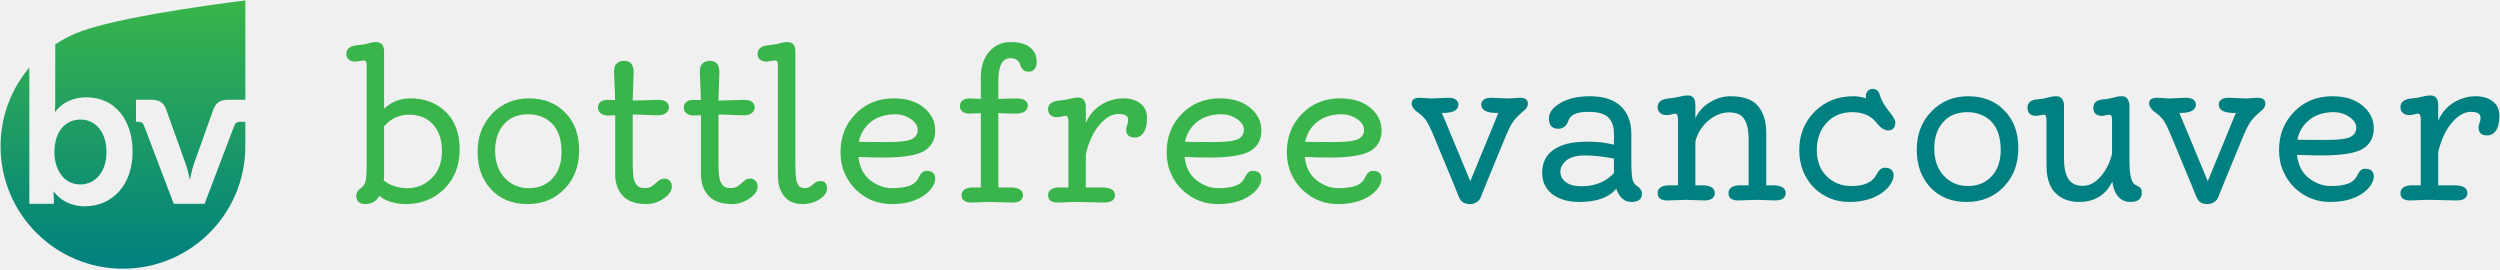
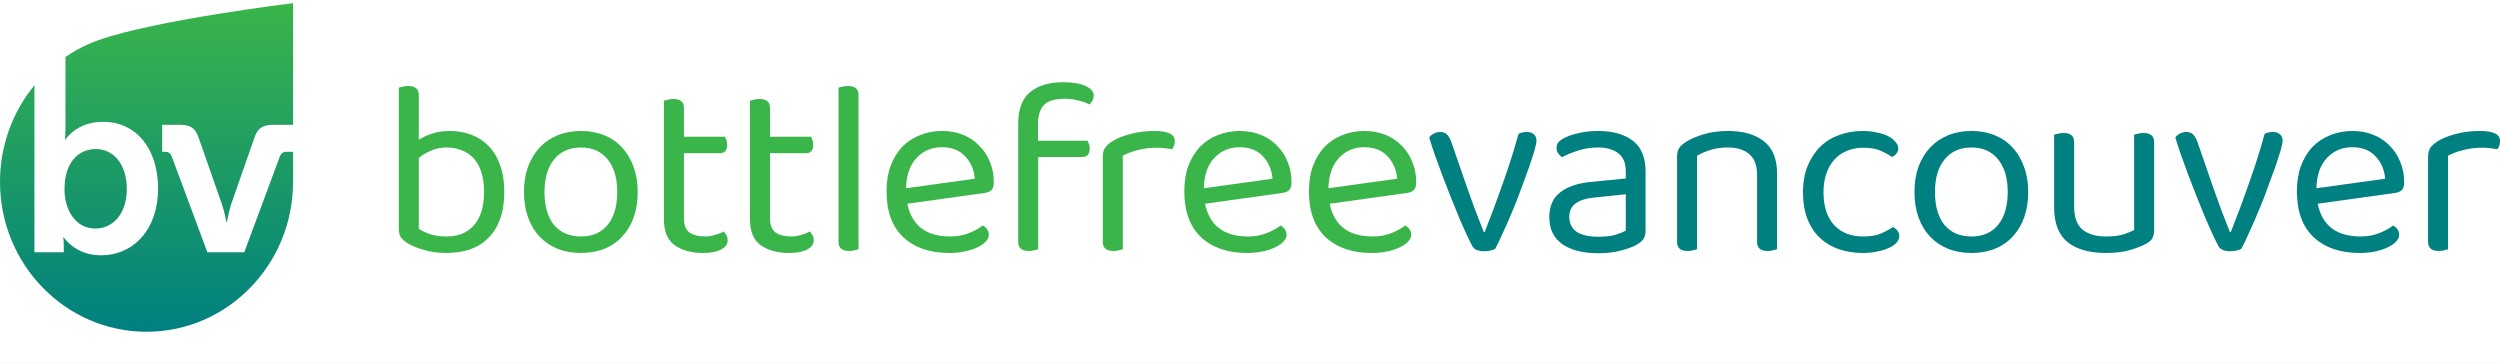
- <svg xmlns="http://www.w3.org/2000/svg" xmlns:xlink="http://www.w3.org/1999/xlink" fill="none" height="211" viewBox="0 0 1960 211" width="1960">
-   <linearGradient id="a">
-     <stop offset="0" stop-color="#008080" />
-     <stop offset="1" stop-color="#39b54a" />
-   </linearGradient>
-   <linearGradient id="b" gradientUnits="userSpaceOnUse" x1="63.075" x2="63.075" xlink:href="#a" y1="210.655" y2=".358" />
-   <linearGradient id="c" gradientUnits="userSpaceOnUse" x1="96.392" x2="96.392" xlink:href="#a" y1="210.655" y2=".358" />
-   <g fill="#39b54b">
-     <path d="m300.875 141.518c5.103 3.999 11.312 5.999 18.626 5.999 7.313 0 13.627-2.605 18.941-7.814 5.367-5.261 8.05-12.312 8.05-21.151 0-8.892-2.341-15.89-7.024-20.993-4.63-5.104-10.865-7.655-18.705-7.655-7.839 0-14.39 3.052-19.651 9.155v37.567c0 1.789-.079 3.42-.237 4.893zm-3.394 11.997c-2.473 4.314-6.13 6.471-10.97 6.471-4.788 0-7.182-2.236-7.182-6.708 0-2.21 1.052-4.025 3.157-5.446 2.157-1.42 3.525-3.341 4.104-5.761.579-2.473.868-7.287.868-14.443v-75.608c0-2.052-.184-3.341-.552-3.867-.369-.526-.895-.789-1.579-.789l-6.708.947c-2.105 0-3.815-.526-5.13-1.579-1.316-1.052-1.973-2.526-1.973-4.42 0-3.999 2.841-6.287 8.523-6.866 3.789-.316 6.682-.789 8.682-1.421 2.052-.684 4.156-1.026 6.314-1.026 4.051 0 6.077 2.526 6.077 7.577v44.591c5.682-5.367 12.653-8.05 20.914-8.05 10.944 0 20.073 3.525 27.386 10.576 7.314 7.05 10.97 16.863 10.97 29.438s-3.998 22.862-11.996 30.859c-7.997 7.998-18.178 11.996-30.543 11.996-5.84 0-11.233-1.21-16.179-3.63-1.578-.789-2.973-1.736-4.183-2.841z" />
-     <path d="m388.163 118.236c0 8.682 2.473 15.732 7.419 21.152 4.998 5.419 11.338 8.129 19.02 8.129s13.864-2.552 18.547-7.656c4.735-5.104 7.103-11.917 7.103-20.441 0-14.153-5.025-23.387-15.074-27.702-3.315-1.421-7.051-2.131-11.207-2.131-7.945 0-14.233 2.604-18.863 7.813-4.63 5.156-6.945 12.101-6.945 20.835zm-13.732.868c0-12.048 3.814-22.045 11.443-29.99 7.682-7.997 17.311-11.996 28.886-11.996 11.628 0 21.072 3.709 28.333 11.128 7.314 7.366 10.97 17.231 10.97 29.596 0 12.312-3.814 22.414-11.443 30.306-7.577 7.892-17.284 11.838-29.123 11.838-11.786 0-21.256-3.814-28.412-11.443-7.103-7.63-10.654-17.442-10.654-29.439z" />
-     <path d="m496.05 78.854 19.968-.552c3.104 0 5.287.579 6.55 1.736 1.263 1.105 1.894 2.473 1.894 4.104s-.71 3.078-2.131 4.341c-1.42 1.263-3.577 1.894-6.471 1.894-2.841 0-6.814-.132-11.918-.395l-7.892-.237v37.883c0 7.84.553 12.838 1.658 14.995 1.157 2.158 2.288 3.499 3.393 4.025 1.158.527 2.894.79 5.209.79s4.499-.921 6.551-2.763c2.052-1.894 3.551-3.13 4.498-3.709 1-.631 2.263-.947 3.789-.947 1.578 0 2.893.605 3.946 1.815 1.105 1.21 1.657 2.631 1.657 4.262 0 3.42-2.157 6.603-6.472 9.55-4.261 2.893-8.76 4.34-13.495 4.34-8.261 0-14.417-2.131-18.468-6.392-3.999-4.315-5.998-9.971-5.998-16.969v-46.327c-1.842.158-3.868.237-6.077.237-2.158 0-3.946-.579-5.367-1.736-1.368-1.157-2.052-2.657-2.052-4.499 0-1.894.684-3.367 2.052-4.42 1.421-1.052 3.13-1.579 5.13-1.579 2.052 0 4.13.053 6.235.158-.053-1.736-.105-3.788-.158-6.156l-.316-6.945c-.052-2.315-.131-4.367-.237-6.156-.052-1.789-.078-2.973-.078-3.551 0-2.683.736-4.683 2.209-5.998 1.474-1.315 3.315-1.973 5.525-1.973 5.051 0 7.576 2.92 7.576 8.76z" />
-     <path d="m563.292 78.854 19.968-.552c3.104 0 5.287.579 6.55 1.736 1.263 1.105 1.894 2.473 1.894 4.104s-.71 3.078-2.131 4.341c-1.42 1.263-3.577 1.894-6.471 1.894-2.841 0-6.814-.132-11.918-.395l-7.892-.237v37.883c0 7.84.553 12.838 1.658 14.995 1.157 2.158 2.288 3.499 3.393 4.025 1.158.527 2.894.79 5.209.79s4.499-.921 6.551-2.763c2.052-1.894 3.551-3.13 4.498-3.709 1-.631 2.263-.947 3.789-.947 1.578 0 2.893.605 3.946 1.815 1.105 1.21 1.657 2.631 1.657 4.262 0 3.42-2.157 6.603-6.472 9.55-4.261 2.893-8.76 4.34-13.495 4.34-8.261 0-14.417-2.131-18.468-6.392-3.999-4.315-5.998-9.971-5.998-16.969v-46.327c-1.842.158-3.868.237-6.077.237-2.158 0-3.947-.579-5.367-1.736-1.368-1.157-2.052-2.657-2.052-4.499 0-1.894.684-3.367 2.052-4.42 1.42-1.052 3.13-1.579 5.13-1.579 2.052 0 4.13.053 6.235.158-.053-1.736-.106-3.788-.158-6.156l-.316-6.945c-.052-2.315-.131-4.367-.237-6.156-.052-1.789-.078-2.973-.078-3.551 0-2.683.736-4.683 2.209-5.998 1.474-1.315 3.315-1.973 5.525-1.973 5.051 0 7.576 2.92 7.576 8.76z" />
-     <path d="m643.241 141.913c3.42 0 5.13 1.999 5.13 5.998 0 2.999-1.947 5.762-5.841 8.287-3.841 2.526-8.365 3.788-13.574 3.788-8.787 0-14.654-4.156-17.6-12.469-1-2.842-1.5-6.209-1.5-10.103v-85.394c0-2.052-.184-3.341-.552-3.867-.316-.526-.789-.789-1.421-.789l-6.866.947c-2.052 0-3.762-.526-5.13-1.579-1.315-1.052-1.973-2.526-1.973-4.42 0-3.999 2.841-6.287 8.524-6.866 3.683-.316 6.55-.789 8.602-1.421 2.105-.684 4.236-1.026 6.393-1.026 4.104 0 6.156 2.526 6.156 7.577v87.84c0 7.366.368 12.075 1.105 14.127.736 2 1.552 3.315 2.446 3.947.895.631 2.263.947 4.104.947 1.895 0 3.578-.658 5.051-1.973 1.526-1.316 2.71-2.237 3.552-2.763s1.973-.789 3.394-.789z" />
-     <path d="m673.31 111.133 5.446.158c1.789.053 7.524.079 17.205.079s16.021-.789 19.02-2.368c2.999-1.578 4.499-3.972 4.499-7.182 0-3.209-1.815-6.05-5.446-8.523-3.63-2.473-7.655-3.709-12.075-3.709-7.734 0-14.101 1.973-19.099 5.919-4.999 3.946-8.182 9.155-9.55 15.626zm52.957 22.809c4.63 0 6.945 2.078 6.945 6.235 0 1.894-.736 4.025-2.209 6.393-1.421 2.315-3.526 4.472-6.314 6.471-6.525 4.63-15.074 6.945-25.65 6.945-10.523 0-19.652-3.551-27.386-10.654-3.841-3.525-6.919-7.866-9.234-13.022-2.315-5.157-3.473-10.813-3.473-16.969 0-11.996 3.946-22.019 11.839-30.069 7.892-8.103 17.836-12.154 29.832-12.154 9.997 0 17.916 2.447 23.756 7.34 5.893 4.841 8.839 10.812 8.839 17.916 0 7.103-2.867 12.417-8.602 15.942-5.735 3.473-16.627 5.209-32.674 5.209-4.262 0-10.576-.158-18.942-.473.948 8.155 4.104 14.285 9.471 18.389 5.367 4.051 10.97 6.077 16.811 6.077 5.84 0 10.444-.632 13.811-1.895 3.42-1.315 5.867-3.577 7.34-6.787 1.526-3.262 3.472-4.893 5.84-4.893z" />
-     <path d="m793.588 158.802-17.126-.473c-1.894 0-3.394.026-4.499.079l-3.472.158c-2.684.158-5.104.236-7.261.236s-3.946-.499-5.367-1.499c-1.368-1-2.052-2.447-2.052-4.341s.816-3.367 2.447-4.419c1.631-1.053 3.788-1.579 6.471-1.579h6.235v-58.245c-.315.053-.605.079-.868.079h-.868c-2.683.158-5.104.237-7.261.237s-3.946-.5-5.367-1.5c-1.368-1.052-2.052-2.499-2.052-4.341 0-1.894.684-3.367 2.052-4.42 1.421-1.052 3.21-1.579 5.367-1.579s4.578.079 7.261.237l1.736.158v-16.732c0-8.524 2.184-15.285 6.551-20.283 4.367-5.051 9.918-7.577 16.652-7.577 6.788 0 11.918 1.394 15.39 4.183 3.473 2.736 5.209 6.577 5.209 11.523 0 2.315-.579 4.157-1.736 5.525-1.158 1.315-2.657 1.973-4.499 1.973-3.42 0-5.629-1.763-6.629-5.288-.947-3.525-3.578-5.288-7.892-5.288-6.209 0-9.313 6.024-9.313 18.073v13.969l3.236-.237c3.84-.158 7.471-.237 10.891-.237 3.472 0 5.84.579 7.103 1.736 1.263 1.105 1.894 2.21 1.894 3.315 0 4.525-3.131 6.787-9.392 6.787s-10.838-.132-13.732-.395v58.324h9.47c6.577 0 9.866 2.078 9.866 6.235 0 1.473-.658 2.789-1.973 3.946-1.263 1.105-3.42 1.657-6.472 1.657z" />
-     <path d="m865.408 158.802-20.441-.473c-2.368 0-4.104.026-5.209.079l-3.473.158c-2.631.158-4.946.236-6.945.236-5.104 0-7.656-1.946-7.656-5.84 0-1.894.79-3.367 2.368-4.419 1.631-1.053 3.788-1.579 6.472-1.579h7.103v-51.457c0-3.157-.684-4.735-2.052-4.735-.632 0-1.631.184-2.999.552-1.316.368-2.815.552-4.499.552-1.631 0-3.104-.552-4.419-1.657-1.316-1.105-1.974-2.604-1.974-4.499 0-3.999 2.842-6.287 8.524-6.866 3.525-.316 6.393-.789 8.603-1.421 2.262-.631 4.446-.947 6.55-.947 3.946 0 5.919 2.526 5.919 7.577v12.154c4.104-9.05 10.839-14.969 20.205-17.758 2.999-.894 5.998-1.342 8.997-1.342 5.63 0 10.154 1.342 13.574 4.025 3.473 2.631 5.209 6.419 5.209 11.365s-.868 8.734-2.604 11.364c-1.736 2.631-4.051 3.947-6.945 3.947-4.525 0-6.788-2.052-6.788-6.156 0-.842.079-1.526.237-2.052l.632-1.736c.473-1.315.71-2.657.71-4.025 0-2.999-2.552-4.499-7.656-4.499-5.103 0-10.102 2.894-14.995 8.681-4.841 5.788-8.366 13.417-10.576 22.888v26.044h12.786c6.735 0 10.102 2.078 10.102 6.235 0 1.473-.658 2.789-1.973 3.946-1.263 1.105-3.525 1.657-6.787 1.657z" />
-     <path d="m929.019 111.133 5.446.158c1.789.053 7.524.079 17.205.079s16.021-.789 19.02-2.368c2.999-1.578 4.499-3.972 4.499-7.182 0-3.209-1.815-6.05-5.446-8.523-3.63-2.473-7.655-3.709-12.075-3.709-7.734 0-14.101 1.973-19.099 5.919-4.999 3.946-8.182 9.155-9.55 15.626zm52.957 22.809c4.63 0 6.945 2.078 6.945 6.235 0 1.894-.736 4.025-2.21 6.393-1.42 2.315-3.525 4.472-6.313 6.471-6.525 4.63-15.075 6.945-25.65 6.945-10.523 0-19.652-3.551-27.386-10.654-3.841-3.525-6.919-7.866-9.234-13.022-2.315-5.157-3.473-10.813-3.473-16.969 0-11.996 3.946-22.019 11.839-30.069 7.892-8.103 17.836-12.154 29.832-12.154 9.997 0 17.916 2.447 23.756 7.34 5.893 4.841 8.839 10.812 8.839 17.916 0 7.103-2.867 12.417-8.602 15.942-5.735 3.473-16.627 5.209-32.674 5.209-4.262 0-10.576-.158-18.942-.473.947 8.155 4.104 14.285 9.471 18.389 5.367 4.051 10.97 6.077 16.811 6.077 5.84 0 10.444-.632 13.811-1.895 3.42-1.315 5.867-3.577 7.34-6.787 1.526-3.262 3.472-4.893 5.84-4.893z" />
-     <path d="m1023.25 111.133 5.45.158c1.79.053 7.52.079 17.2.079s16.02-.789 19.02-2.368c3-1.578 4.5-3.972 4.5-7.182 0-3.209-1.81-6.05-5.44-8.523s-7.66-3.709-12.08-3.709c-7.73 0-14.1 1.973-19.1 5.919-5 3.946-8.18 9.155-9.55 15.626zm52.96 22.809c4.63 0 6.94 2.078 6.94 6.235 0 1.894-.73 4.025-2.21 6.393-1.42 2.315-3.52 4.472-6.31 6.471-6.52 4.63-15.07 6.945-25.65 6.945-10.52 0-19.65-3.551-27.38-10.654-3.85-3.525-6.92-7.866-9.24-13.022-2.31-5.157-3.47-10.813-3.47-16.969 0-11.996 3.94-22.019 11.84-30.069 7.89-8.103 17.83-12.154 29.83-12.154 10 0 17.92 2.447 23.76 7.34 5.89 4.841 8.83 10.812 8.83 17.916 0 7.103-2.86 12.417-8.6 15.942-5.73 3.473-16.62 5.209-32.67 5.209-4.26 0-10.58-.158-18.94-.473.94 8.155 4.1 14.285 9.47 18.389 5.36 4.051 10.97 6.077 16.81 6.077s10.44-.632 13.81-1.895c3.42-1.315 5.87-3.577 7.34-6.787 1.53-3.262 3.47-4.893 5.84-4.893z" />
+ <svg xmlns="http://www.w3.org/2000/svg" width="1600" height="232" viewBox="0 0 1600 232" fill="none">
+   <g clip-path="url(#clip0)">
+     <rect width="1600" height="232" fill="white" />
+     <path d="M287.864 83.826C292.77 83.826 297.357 84.626 301.624 86.226C305.89 87.826 309.57 90.226 312.664 93.426C315.864 96.626 318.317 100.679 320.024 105.586C321.837 110.493 322.744 116.253 322.744 122.866C322.744 129.586 321.837 135.399 320.024 140.306C318.21 145.213 315.65 149.266 312.344 152.466C309.144 155.666 305.25 158.066 300.664 159.666C296.077 161.159 291.064 161.906 285.624 161.906C280.397 161.906 275.65 161.266 271.384 159.986C267.224 158.813 263.81 157.426 261.144 155.826C258.904 154.439 257.357 153.106 256.504 151.826C255.65 150.439 255.224 148.626 255.224 146.386V56.146C255.757 55.933 256.557 55.719 257.624 55.506C258.797 55.186 260.024 55.026 261.304 55.026C265.784 55.026 268.024 56.946 268.024 60.786V89.426C270.37 87.933 273.144 86.653 276.344 85.586C279.65 84.413 283.49 83.826 287.864 83.826ZM285.944 94.386C282.21 94.386 278.797 95.079 275.704 96.466C272.717 97.746 270.157 99.293 268.024 101.106V146.386C269.624 147.559 271.917 148.679 274.904 149.746C277.997 150.813 281.57 151.346 285.624 151.346C289.25 151.346 292.504 150.813 295.384 149.746C298.37 148.573 300.93 146.813 303.064 144.466C305.197 142.119 306.85 139.186 308.024 135.666C309.197 132.039 309.784 127.773 309.784 122.866C309.784 117.959 309.197 113.693 308.024 110.066C306.85 106.439 305.197 103.506 303.064 101.266C300.93 98.919 298.37 97.213 295.384 96.146C292.504 94.973 289.357 94.386 285.944 94.386Z" fill="#39B54A" />
+     <path d="M408.156 122.866C408.156 128.839 407.303 134.226 405.596 139.026C403.889 143.826 401.436 147.933 398.236 151.346C395.143 154.759 391.356 157.373 386.876 159.186C382.396 160.999 377.383 161.906 371.836 161.906C366.289 161.906 361.276 160.999 356.796 159.186C352.316 157.373 348.476 154.759 345.276 151.346C342.076 147.933 339.623 143.826 337.916 139.026C336.209 134.226 335.356 128.839 335.356 122.866C335.356 116.893 336.209 111.506 337.916 106.706C339.729 101.906 342.236 97.799 345.436 94.386C348.636 90.973 352.476 88.359 356.956 86.546C361.436 84.733 366.396 83.826 371.836 83.826C377.276 83.826 382.236 84.733 386.716 86.546C391.196 88.359 394.983 90.973 398.076 94.386C401.276 97.799 403.729 101.906 405.436 106.706C407.249 111.506 408.156 116.893 408.156 122.866ZM371.836 94.386C364.583 94.386 358.876 96.893 354.716 101.906C350.556 106.919 348.476 113.906 348.476 122.866C348.476 131.933 350.503 138.973 354.556 143.986C358.716 148.893 364.476 151.346 371.836 151.346C379.196 151.346 384.903 148.839 388.956 143.826C393.009 138.813 395.036 131.826 395.036 122.866C395.036 113.906 392.956 106.919 388.796 101.906C384.743 96.893 379.089 94.386 371.836 94.386Z" fill="#39B54A" />
+     <path d="M450.034 161.906C442.567 161.906 436.487 160.253 431.794 156.946C427.207 153.639 424.914 148.146 424.914 140.466V64.466C425.447 64.253 426.247 64.039 427.314 63.826C428.487 63.506 429.714 63.346 430.994 63.346C435.474 63.346 437.714 65.266 437.714 69.106V87.506H463.954C464.274 88.039 464.594 88.786 464.914 89.746C465.234 90.599 465.394 91.559 465.394 92.626C465.394 96.253 463.794 98.066 460.594 98.066H437.714V139.666C437.714 143.933 438.887 146.973 441.234 148.786C443.687 150.493 447.1 151.346 451.474 151.346C453.287 151.346 455.314 151.026 457.554 150.386C459.794 149.746 461.66 148.999 463.154 148.146C463.794 148.786 464.38 149.586 464.914 150.546C465.447 151.506 465.714 152.626 465.714 153.906C465.714 156.253 464.327 158.173 461.554 159.666C458.78 161.159 454.94 161.906 450.034 161.906Z" fill="#39B54A" />
+     <path d="M505.115 161.906C497.648 161.906 491.568 160.253 486.875 156.946C482.288 153.639 479.995 148.146 479.995 140.466V64.466C480.528 64.253 481.328 64.039 482.395 63.826C483.568 63.506 484.795 63.346 486.075 63.346C490.555 63.346 492.795 65.266 492.795 69.106V87.506H519.035C519.355 88.039 519.675 88.786 519.995 89.746C520.315 90.599 520.475 91.559 520.475 92.626C520.475 96.253 518.875 98.066 515.675 98.066H492.795V139.666C492.795 143.933 493.968 146.973 496.315 148.786C498.768 150.493 502.182 151.346 506.555 151.346C508.368 151.346 510.395 151.026 512.635 150.386C514.875 149.746 516.742 148.999 518.235 148.146C518.875 148.786 519.462 149.586 519.995 150.546C520.528 151.506 520.795 152.626 520.795 153.906C520.795 156.253 519.408 158.173 516.635 159.666C513.862 161.159 510.022 161.906 505.115 161.906Z" fill="#39B54A" />
+     <path d="M549.465 159.506C548.932 159.719 548.132 159.933 547.065 160.146C545.998 160.466 544.825 160.626 543.545 160.626C538.958 160.626 536.665 158.706 536.665 154.866V56.146C537.198 55.933 537.998 55.719 539.065 55.506C540.238 55.186 541.412 55.026 542.585 55.026C547.172 55.026 549.465 56.946 549.465 60.786V159.506Z" fill="#39B54A" />
+     <path d="M580.68 130.386C583.56 144.359 592.733 151.346 608.2 151.346C612.68 151.346 616.733 150.599 620.36 149.106C623.987 147.613 626.867 146.013 629 144.306C631.56 145.799 632.84 147.826 632.84 150.386C632.84 151.879 632.147 153.319 630.76 154.706C629.48 156.093 627.667 157.319 625.32 158.386C623.08 159.453 620.413 160.306 617.32 160.946C614.333 161.586 611.08 161.906 607.56 161.906C595.187 161.906 585.373 158.546 578.12 151.826C570.973 145.106 567.4 135.293 567.4 122.386C567.4 116.306 568.253 110.919 569.96 106.226C571.773 101.426 574.227 97.373 577.32 94.066C580.52 90.759 584.307 88.253 588.68 86.546C593.053 84.733 597.8 83.826 602.92 83.826C607.72 83.826 612.147 84.626 616.2 86.226C620.253 87.826 623.72 90.119 626.6 93.106C629.587 95.986 631.88 99.453 633.48 103.506C635.187 107.453 636.04 111.826 636.04 116.626C636.04 118.973 635.507 120.679 634.44 121.746C633.373 122.706 631.88 123.293 629.96 123.506L580.68 130.386ZM602.76 94.226C596.253 94.226 590.867 96.519 586.6 101.106C582.333 105.586 580.093 112.039 579.88 120.466L623.88 114.386C623.347 108.519 621.267 103.719 617.64 99.986C614.12 96.146 609.16 94.226 602.76 94.226Z" fill="#39B54A" />
+     <path d="M664.289 90.066H695.969C696.289 90.599 696.609 91.293 696.929 92.146C697.249 92.999 697.409 94.013 697.409 95.186C697.409 98.706 695.755 100.466 692.449 100.466H664.449V159.506C663.915 159.719 663.115 159.933 662.049 160.146C660.982 160.466 659.809 160.626 658.529 160.626C653.942 160.626 651.649 158.706 651.649 154.866V79.346C651.649 69.959 654.155 63.186 659.169 59.026C664.289 54.759 671.382 52.626 680.449 52.626C686.529 52.626 691.275 53.426 694.689 55.026C698.209 56.626 699.969 58.599 699.969 60.946C699.969 63.293 699.062 65.266 697.249 66.866C695.329 65.799 692.929 64.946 690.049 64.306C687.169 63.559 684.395 63.186 681.729 63.186C675.222 63.186 670.689 64.519 668.129 67.186C665.569 69.853 664.289 74.119 664.289 79.986V90.066Z" fill="#39B54A" />
+     <path d="M718.585 159.506C718.052 159.719 717.252 159.933 716.185 160.146C715.118 160.466 713.945 160.626 712.665 160.626C708.078 160.626 705.785 158.706 705.785 154.866V100.626C705.785 98.173 706.212 96.253 707.065 94.866C708.025 93.373 709.572 91.933 711.705 90.546C714.478 88.733 718.212 87.186 722.905 85.906C727.705 84.519 733.092 83.826 739.065 83.826C747.598 83.826 751.865 85.959 751.865 90.226C751.865 91.293 751.705 92.306 751.385 93.266C751.065 94.119 750.638 94.866 750.105 95.506C749.038 95.293 747.652 95.079 745.945 94.866C744.238 94.653 742.532 94.546 740.825 94.546C735.918 94.546 731.598 95.079 727.865 96.146C724.132 97.106 721.038 98.279 718.585 99.666V159.506Z" fill="#39B54A" />
+     <path d="M771.236 130.386C774.116 144.359 783.289 151.346 798.756 151.346C803.236 151.346 807.289 150.599 810.916 149.106C814.543 147.613 817.423 146.013 819.556 144.306C822.116 145.799 823.396 147.826 823.396 150.386C823.396 151.879 822.703 153.319 821.316 154.706C820.036 156.093 818.223 157.319 815.876 158.386C813.636 159.453 810.969 160.306 807.876 160.946C804.889 161.586 801.636 161.906 798.116 161.906C785.743 161.906 775.929 158.546 768.676 151.826C761.529 145.106 757.956 135.293 757.956 122.386C757.956 116.306 758.809 110.919 760.516 106.226C762.329 101.426 764.783 97.373 767.876 94.066C771.076 90.759 774.863 88.253 779.236 86.546C783.609 84.733 788.356 83.826 793.476 83.826C798.276 83.826 802.703 84.626 806.756 86.226C810.809 87.826 814.276 90.119 817.156 93.106C820.143 95.986 822.436 99.453 824.036 103.506C825.743 107.453 826.596 111.826 826.596 116.626C826.596 118.973 826.063 120.679 824.996 121.746C823.929 122.706 822.436 123.293 820.516 123.506L771.236 130.386ZM793.316 94.226C786.809 94.226 781.423 96.519 777.156 101.106C772.889 105.586 770.649 112.039 770.436 120.466L814.436 114.386C813.903 108.519 811.823 103.719 808.196 99.986C804.676 96.146 799.716 94.226 793.316 94.226Z" fill="#39B54A" />
+     <path d="M851.005 130.386C853.885 144.359 863.058 151.346 878.525 151.346C883.005 151.346 887.058 150.599 890.685 149.106C894.312 147.613 897.192 146.013 899.325 144.306C901.885 145.799 903.165 147.826 903.165 150.386C903.165 151.879 902.472 153.319 901.085 154.706C899.805 156.093 897.992 157.319 895.645 158.386C893.405 159.453 890.738 160.306 887.645 160.946C884.658 161.586 881.405 161.906 877.885 161.906C865.512 161.906 855.698 158.546 848.445 151.826C841.298 145.106 837.725 135.293 837.725 122.386C837.725 116.306 838.578 110.919 840.285 106.226C842.098 101.426 844.552 97.373 847.645 94.066C850.845 90.759 854.632 88.253 859.005 86.546C863.378 84.733 868.125 83.826 873.245 83.826C878.045 83.826 882.472 84.626 886.525 86.226C890.578 87.826 894.045 90.119 896.925 93.106C899.912 95.986 902.205 99.453 903.805 103.506C905.512 107.453 906.365 111.826 906.365 116.626C906.365 118.973 905.832 120.679 904.765 121.746C903.698 122.706 902.205 123.293 900.285 123.506L851.005 130.386ZM873.085 94.226C866.578 94.226 861.192 96.519 856.925 101.106C852.658 105.586 850.418 112.039 850.205 120.466L894.205 114.386C893.672 108.519 891.592 103.719 887.965 99.986C884.445 96.146 879.485 94.226 873.085 94.226Z" fill="#39B54A" />
+     <path d="M977.264 84.466C979.077 84.466 980.517 84.946 981.584 85.906C982.757 86.866 983.344 88.253 983.344 90.066C983.344 91.239 982.917 93.319 982.064 96.306C981.21 99.186 980.09 102.653 978.704 106.706C977.317 110.653 975.717 115.026 973.904 119.826C972.197 124.626 970.33 129.426 968.304 134.226C966.384 138.919 964.41 143.453 962.384 147.826C960.464 152.199 958.65 155.986 956.944 159.186C956.41 159.613 955.45 159.986 954.064 160.306C952.784 160.626 951.397 160.786 949.904 160.786C945.957 160.786 943.397 159.666 942.224 157.426C941.264 155.613 940.037 153.106 938.544 149.906C937.05 146.706 935.45 143.079 933.744 139.026C932.037 134.973 930.277 130.653 928.464 126.066C926.65 121.479 924.89 116.946 923.184 112.466C921.477 107.879 919.877 103.506 918.384 99.346C916.89 95.079 915.664 91.293 914.704 87.986C915.45 86.919 916.464 86.066 917.744 85.426C919.024 84.786 920.304 84.466 921.584 84.466C923.504 84.466 924.944 84.946 925.904 85.906C926.97 86.866 927.93 88.466 928.784 90.706L938.704 119.346C939.344 121.159 940.144 123.399 941.104 126.066C942.064 128.626 943.024 131.293 943.984 134.066C945.05 136.733 946.064 139.346 947.024 141.906C948.09 144.466 948.944 146.653 949.584 148.466H950.224C954.49 137.693 958.437 127.079 962.064 116.626C965.797 106.173 969.05 95.879 971.824 85.746C973.21 84.893 975.024 84.466 977.264 84.466Z" fill="#008080" />
+     <path d="M1023.07 151.506C1027.55 151.506 1031.23 151.079 1034.11 150.226C1037.1 149.266 1039.23 148.359 1040.51 147.506V124.306L1020.67 126.386C1015.13 126.919 1011.02 128.199 1008.35 130.226C1005.69 132.146 1004.35 135.026 1004.35 138.866C1004.35 142.919 1005.9 146.066 1008.99 148.306C1012.09 150.439 1016.78 151.506 1023.07 151.506ZM1022.91 83.826C1032.19 83.826 1039.55 85.906 1044.99 90.066C1050.43 94.226 1053.15 100.786 1053.15 109.746V147.666C1053.15 150.013 1052.67 151.826 1051.71 153.106C1050.86 154.279 1049.53 155.399 1047.71 156.466C1045.15 157.959 1041.74 159.239 1037.47 160.306C1033.31 161.479 1028.51 162.066 1023.07 162.066C1013.05 162.066 1005.26 160.093 999.712 156.146C994.272 152.199 991.552 146.493 991.552 139.026C991.552 131.986 993.846 126.706 998.432 123.186C1003.02 119.559 1009.47 117.319 1017.79 116.466L1040.51 114.226V109.746C1040.51 104.413 1038.91 100.519 1035.71 98.066C1032.51 95.613 1028.19 94.386 1022.75 94.386C1018.27 94.386 1014.06 95.026 1010.11 96.306C1006.17 97.586 1002.65 99.026 999.552 100.626C998.699 99.879 997.899 99.026 997.152 98.066C996.512 97.106 996.192 96.039 996.192 94.866C996.192 93.373 996.566 92.146 997.312 91.186C998.059 90.226 999.232 89.319 1000.83 88.466C1003.71 86.973 1007.02 85.853 1010.75 85.106C1014.49 84.253 1018.54 83.826 1022.91 83.826Z" fill="#008080" />
+     <path d="M1124.52 111.666C1124.52 105.693 1122.81 101.319 1119.4 98.546C1116.09 95.773 1111.61 94.386 1105.96 94.386C1101.69 94.386 1097.9 94.919 1094.6 95.986C1091.29 97.053 1088.46 98.279 1086.12 99.666V159.506C1085.58 159.719 1084.78 159.933 1083.72 160.146C1082.65 160.466 1081.48 160.626 1080.2 160.626C1075.61 160.626 1073.32 158.706 1073.32 154.866V100.306C1073.32 98.066 1073.74 96.253 1074.6 94.866C1075.56 93.373 1077.16 91.933 1079.4 90.546C1082.17 88.839 1085.85 87.293 1090.44 85.906C1095.02 84.519 1100.2 83.826 1105.96 83.826C1115.66 83.826 1123.29 86.013 1128.84 90.386C1134.49 94.759 1137.32 101.639 1137.32 111.026V159.506C1136.78 159.719 1135.93 159.933 1134.76 160.146C1133.69 160.466 1132.57 160.626 1131.4 160.626C1126.81 160.626 1124.52 158.706 1124.52 154.866V111.666Z" fill="#008080" />
+     <path d="M1192.32 94.546C1188.7 94.546 1185.34 95.186 1182.24 96.466C1179.15 97.639 1176.48 99.453 1174.24 101.906C1172 104.253 1170.24 107.239 1168.96 110.866C1167.68 114.386 1167.04 118.439 1167.04 123.026C1167.04 132.199 1169.34 139.239 1173.92 144.146C1178.51 148.946 1184.64 151.346 1192.32 151.346C1196.8 151.346 1200.54 150.759 1203.52 149.586C1206.51 148.306 1209.18 146.866 1211.52 145.266C1212.7 145.906 1213.66 146.706 1214.4 147.666C1215.15 148.626 1215.52 149.799 1215.52 151.186C1215.52 152.679 1214.94 154.066 1213.76 155.346C1212.59 156.626 1210.94 157.746 1208.8 158.706C1206.78 159.666 1204.32 160.413 1201.44 160.946C1198.67 161.586 1195.63 161.906 1192.32 161.906C1186.78 161.906 1181.66 161.106 1176.96 159.506C1172.27 157.906 1168.22 155.506 1164.8 152.306C1161.39 149.106 1158.72 145.106 1156.8 140.306C1154.88 135.399 1153.92 129.639 1153.92 123.026C1153.92 116.519 1154.94 110.866 1156.96 106.066C1158.99 101.159 1161.71 97.053 1165.12 93.746C1168.54 90.439 1172.54 87.986 1177.12 86.386C1181.82 84.679 1186.78 83.826 1192 83.826C1195.31 83.826 1198.35 84.146 1201.12 84.786C1204 85.319 1206.46 86.119 1208.48 87.186C1210.51 88.253 1212.06 89.479 1213.12 90.866C1214.3 92.146 1214.88 93.479 1214.88 94.866C1214.88 96.146 1214.51 97.266 1213.76 98.226C1213.02 99.186 1212.06 99.933 1210.88 100.466C1208.54 98.866 1205.98 97.479 1203.2 96.306C1200.43 95.133 1196.8 94.546 1192.32 94.546Z" fill="#008080" />
+     <path d="M1298.06 122.866C1298.06 128.839 1297.2 134.226 1295.5 139.026C1293.79 143.826 1291.34 147.933 1288.14 151.346C1285.04 154.759 1281.26 157.373 1276.78 159.186C1272.3 160.999 1267.28 161.906 1261.74 161.906C1256.19 161.906 1251.18 160.999 1246.7 159.186C1242.22 157.373 1238.38 154.759 1235.18 151.346C1231.98 147.933 1229.52 143.826 1227.82 139.026C1226.11 134.226 1225.26 128.839 1225.26 122.866C1225.26 116.893 1226.11 111.506 1227.82 106.706C1229.63 101.906 1232.14 97.799 1235.34 94.386C1238.54 90.973 1242.38 88.359 1246.86 86.546C1251.34 84.733 1256.3 83.826 1261.74 83.826C1267.18 83.826 1272.14 84.733 1276.62 86.546C1281.1 88.359 1284.88 90.973 1287.98 94.386C1291.18 97.799 1293.63 101.906 1295.34 106.706C1297.15 111.506 1298.06 116.893 1298.06 122.866ZM1261.74 94.386C1254.48 94.386 1248.78 96.893 1244.62 101.906C1240.46 106.919 1238.38 113.906 1238.38 122.866C1238.38 131.933 1240.4 138.973 1244.46 143.986C1248.62 148.893 1254.38 151.346 1261.74 151.346C1269.1 151.346 1274.8 148.839 1278.86 143.826C1282.91 138.813 1284.94 131.826 1284.94 122.866C1284.94 113.906 1282.86 106.919 1278.7 101.906C1274.64 96.893 1268.99 94.386 1261.74 94.386Z" fill="#008080" />
+     <path d="M1314.65 86.226C1315.19 86.013 1315.99 85.799 1317.05 85.586C1318.23 85.266 1319.45 85.106 1320.73 85.106C1325.21 85.106 1327.45 87.079 1327.45 91.026V132.146C1327.45 139.079 1329.27 144.039 1332.89 147.026C1336.52 149.906 1341.53 151.346 1347.93 151.346C1352.2 151.346 1355.83 150.919 1358.81 150.066C1361.8 149.106 1364.15 148.146 1365.85 147.186V86.226C1366.39 86.013 1367.19 85.799 1368.25 85.586C1369.43 85.266 1370.6 85.106 1371.77 85.106C1376.36 85.106 1378.65 87.079 1378.65 91.026V146.706C1378.65 148.946 1378.33 150.759 1377.69 152.146C1377.16 153.426 1375.77 154.706 1373.53 155.986C1371.08 157.373 1367.67 158.706 1363.29 159.986C1359.03 161.266 1353.85 161.906 1347.77 161.906C1337.11 161.906 1328.89 159.559 1323.13 154.866C1317.48 150.173 1314.65 142.813 1314.65 132.786V86.226Z" fill="#008080" />
+     <path d="M1454.78 84.466C1456.6 84.466 1458.04 84.946 1459.1 85.906C1460.28 86.866 1460.86 88.253 1460.86 90.066C1460.86 91.239 1460.44 93.319 1459.58 96.306C1458.73 99.186 1457.61 102.653 1456.22 106.706C1454.84 110.653 1453.24 115.026 1451.42 119.826C1449.72 124.626 1447.85 129.426 1445.82 134.226C1443.9 138.919 1441.93 143.453 1439.9 147.826C1437.98 152.199 1436.17 155.986 1434.46 159.186C1433.93 159.613 1432.97 159.986 1431.58 160.306C1430.3 160.626 1428.92 160.786 1427.42 160.786C1423.48 160.786 1420.92 159.666 1419.74 157.426C1418.78 155.613 1417.56 153.106 1416.06 149.906C1414.57 146.706 1412.97 143.079 1411.26 139.026C1409.56 134.973 1407.8 130.653 1405.98 126.066C1404.17 121.479 1402.41 116.946 1400.7 112.466C1399 107.879 1397.4 103.506 1395.9 99.346C1394.41 95.079 1393.18 91.293 1392.22 87.986C1392.97 86.919 1393.98 86.066 1395.26 85.426C1396.54 84.786 1397.82 84.466 1399.1 84.466C1401.02 84.466 1402.46 84.946 1403.42 85.906C1404.49 86.866 1405.45 88.466 1406.3 90.706L1416.22 119.346C1416.86 121.159 1417.66 123.399 1418.62 126.066C1419.58 128.626 1420.54 131.293 1421.5 134.066C1422.57 136.733 1423.58 139.346 1424.54 141.906C1425.61 144.466 1426.46 146.653 1427.1 148.466H1427.74C1432.01 137.693 1435.96 127.079 1439.58 116.626C1443.32 106.173 1446.57 95.879 1449.34 85.746C1450.73 84.893 1452.54 84.466 1454.78 84.466Z" fill="#008080" />
+     <path d="M1483.31 130.386C1486.19 144.359 1495.36 151.346 1510.83 151.346C1515.31 151.346 1519.36 150.599 1522.99 149.106C1526.62 147.613 1529.5 146.013 1531.63 144.306C1534.19 145.799 1535.47 147.826 1535.47 150.386C1535.47 151.879 1534.78 153.319 1533.39 154.706C1532.11 156.093 1530.3 157.319 1527.95 158.386C1525.71 159.453 1523.04 160.306 1519.95 160.946C1516.96 161.586 1513.71 161.906 1510.19 161.906C1497.82 161.906 1488 158.546 1480.75 151.826C1473.6 145.106 1470.03 135.293 1470.03 122.386C1470.03 116.306 1470.88 110.919 1472.59 106.226C1474.4 101.426 1476.86 97.373 1479.95 94.066C1483.15 90.759 1486.94 88.253 1491.31 86.546C1495.68 84.733 1500.43 83.826 1505.55 83.826C1510.35 83.826 1514.78 84.626 1518.83 86.226C1522.88 87.826 1526.35 90.119 1529.23 93.106C1532.22 95.986 1534.51 99.453 1536.11 103.506C1537.82 107.453 1538.67 111.826 1538.67 116.626C1538.67 118.973 1538.14 120.679 1537.07 121.746C1536 122.706 1534.51 123.293 1532.59 123.506L1483.31 130.386ZM1505.39 94.226C1498.88 94.226 1493.5 96.519 1489.23 101.106C1484.96 105.586 1482.72 112.039 1482.51 120.466L1526.51 114.386C1525.98 108.519 1523.9 103.719 1520.27 99.986C1516.75 96.146 1511.79 94.226 1505.39 94.226Z" fill="#008080" />
+     <path d="M1566.76 159.506C1566.23 159.719 1565.43 159.933 1564.36 160.146C1563.29 160.466 1562.12 160.626 1560.84 160.626C1556.25 160.626 1553.96 158.706 1553.96 154.866V100.626C1553.96 98.173 1554.39 96.253 1555.24 94.866C1556.2 93.373 1557.75 91.933 1559.88 90.546C1562.65 88.733 1566.39 87.186 1571.08 85.906C1575.88 84.519 1581.27 83.826 1587.24 83.826C1595.77 83.826 1600.04 85.959 1600.04 90.226C1600.04 91.293 1599.88 92.306 1599.56 93.266C1599.24 94.119 1598.81 94.866 1598.28 95.506C1597.21 95.293 1595.83 95.079 1594.12 94.866C1592.41 94.653 1590.71 94.546 1589 94.546C1584.09 94.546 1579.77 95.079 1576.04 96.146C1572.31 97.106 1569.21 98.279 1566.76 99.666V159.506Z" fill="#008080" />
+     <path d="M63.355 25.58C55.706 28.263 48.515 31.94 41.903 36.441V82.427C41.903 86.427 41.59 89.307 41.59 89.307H41.903C41.903 89.307 48.94 77.948 65.828 77.948C87.411 77.948 101.171 95.387 101.171 120.667C101.171 146.584 85.689 163.384 64.579 163.384C48.002 163.384 40.81 151.864 40.81 151.864H40.495C40.495 151.864 40.81 154.104 40.81 157.304V161.463H22.044V54.572C8.292 71.267 0 92.827 0 116.367C0 169.359 41.989 212.315 93.784 212.315C145.576 212.315 187.563 169.359 187.563 116.367V97.145H183.533C181.345 97.145 179.938 97.947 179.154 100.025L156.324 161.463H132.711L109.88 100.025C109.097 97.947 107.69 97.145 105.5 97.145H103.781V79.867H115.196C121.764 79.867 124.892 81.948 126.925 87.547L141.936 130.424C143.658 135.225 144.908 142.104 144.908 142.104H145.22C145.22 142.104 146.473 135.225 148.035 130.424L163.048 87.547C165.081 81.948 168.364 79.867 174.777 79.867H187.563V2.017C187.563 2.017 100.217 12.653 63.355 25.58Z" fill="url(#paint0_linear)" />
+     <path d="M41.279 121.145C41.279 133.785 47.847 146.265 61.138 146.265C71.927 146.265 81.155 137.145 81.155 120.987C81.155 105.467 73.022 95.387 61.295 95.387C50.973 95.387 41.279 103.067 41.279 121.145" fill="url(#paint1_linear)" />
  </g>
-   <path d="m1191.46 76.644c4.26 0 6.39 1.5 6.39 4.498 0 2.052-.92 3.841-2.76 5.367-3.74 3.052-6.55 5.84-8.45 8.366-1.84 2.526-3.81 6.314-5.91 11.365-11.68 28.202-18.31 44.381-19.89 48.537-.48 1.316-1.45 2.5-2.92 3.552-1.48 1.105-3.34 1.657-5.61 1.657-4.31 0-7.2-1.973-8.68-5.919-.73-1.999-1.84-4.762-3.31-8.287l-16.42-39.54c-2.63-6.314-4.68-10.391-6.15-12.233-1.48-1.894-2.74-3.236-3.79-4.025l-3.55-2.762c-2.48-1.999-3.71-4.025-3.71-6.077 0-2.999 2.15-4.498 6.47-4.498l8.84.552 13.65-.552c2.53 0 4.45.5 5.76 1.5 1.32 1 1.98 2.236 1.98 3.709 0 4.472-4.11 6.708-12.32 6.708h-.63l22.26 53.51 22.02-53.51h-1.19c-8.15 0-12.23-2.236-12.23-6.708 0-1.473.63-2.71 1.89-3.709 1.32-1 3.24-1.5 5.77-1.5l14.2.552z" fill="#008080" />
-   <path d="m1265.33 124.313c-8.52-1.631-16.1-2.446-22.73-2.446-6.58 0-11.44 1.315-14.6 3.946-3.1 2.578-4.66 5.524-4.66 8.839s1.45 6.051 4.34 8.208c2.9 2.105 6.95 3.157 12.16 3.157 10.68 0 19.18-3.446 25.49-10.339zm1.82 23.598c-5.79 6.945-15.39 10.418-28.81 10.418-8.95 0-16.07-2.052-21.39-6.156-5.26-4.104-7.89-9.655-7.89-16.653 0-11.628 6.44-19.204 19.33-22.729 4.37-1.158 10-1.737 16.89-1.737 6.95 0 13.63.79 20.05 2.368v-8.681c0-8.682-3.47-13.996-10.42-15.943-2.47-.737-5.78-1.105-9.94-1.105-8.89 0-14.02 2.368-15.39 7.103-.84 2.526-2.34 4.341-4.5 5.446-.95.474-2.03.71-3.24.71-4.99 0-7.49-2.683-7.49-8.05 0-4.577 3-8.629 8.99-12.154 6.05-3.525 13.71-5.288 22.97-5.288 15.68 0 25.81 5.551 30.39 16.653 1.52 3.788 2.28 8.261 2.28 13.417v20.441c0 7.155.29 11.97.87 14.443.58 2.42 1.66 4.13 3.24 5.13 2.79 1.788 4.18 3.867 4.18 6.234 0 4.367-2.76 6.551-8.29 6.551-5.47 0-9.41-3.473-11.83-10.418z" fill="#008080" />
-   <path d="m1307.16 157.145c-5.05 0-7.58-1.947-7.58-5.84 0-1.894.79-3.368 2.37-4.42s3.76-1.578 6.55-1.578h7.03v-51.458c0-3.157-.69-4.735-2.06-4.735-.73 0-1.71.184-2.92.552s-2.68.552-4.42.552c-1.73 0-3.26-.552-4.57-1.657-1.32-1.105-1.98-2.604-1.98-4.499 0-3.999 2.84-6.287 8.53-6.866 3-.263 5.78-.71 8.36-1.342 2.63-.684 4.95-1.026 6.95-1.026 3.84 0 5.76 2.526 5.76 7.577v10.339c2.26-5.051 5.97-9.181 11.13-12.391 5.15-3.262 10.6-4.893 16.33-4.893 10.21 0 17.45 2.578 21.71 7.734 4.26 5.156 6.39 12.101 6.39 20.835v41.277h5.29c6.63 0 9.94 2.078 9.94 6.235 0 1.473-.63 2.788-1.89 3.946-1.26 1.105-3.42 1.657-6.47 1.657l-13.89-.473-15 .473c-5.05 0-7.58-1.947-7.58-5.84 0-1.894.79-3.368 2.37-4.42s3.76-1.578 6.55-1.578h6.87v-36.147c0-11.049-2.79-17.678-8.37-19.888-1.94-.789-4.29-1.184-7.02-1.184-5.63 0-11.02 2.157-16.18 6.472-5.1 4.314-8.5 9.786-10.18 16.415v34.332h5.29c6.63 0 9.94 2.078 9.94 6.235 0 1.473-.63 2.788-1.89 3.946-1.27 1.105-3.42 1.657-6.47 1.657l-13.9-.473z" fill="#008080" />
-   <path d="m1477.55 131.495c4.69 0 7.03 2.079 7.03 6.235 0 1.894-.77 4.052-2.29 6.472-1.47 2.42-3.66 4.683-6.55 6.787-6.74 4.893-15.37 7.34-25.89 7.34-10.47 0-19.47-3.499-26.99-10.497-3.68-3.472-6.66-7.787-8.92-12.943-2.21-5.209-3.31-10.944-3.31-17.205 0-12.049 4.02-22.098 12.07-30.148s18.15-12.075 30.31-12.075c3.31 0 6.65.526 10.02 1.579-.1-.263-.16-.5-.16-.71v-1.736c0-1.0.48-2.052 1.42-3.157 1-1.158 2.27-1.736 3.79-1.736 2.74 0 4.55 1.368 5.45 4.104l.95 2.762c1.26 3.315 3.47 6.919 6.62 10.812 3.21 3.841 4.82 6.735 4.82 8.681s-.5 3.473-1.5 4.578c-1 1.105-2.32 1.657-3.95 1.657-3.1 0-6.34-2.184-9.7-6.551-4.27-5.209-10.5-7.813-18.71-7.813s-14.89 2.789-20.05 8.366c-5.1 5.577-7.65 12.68-7.65 21.309 0 8.576 2.58 15.442 7.73 20.599 5.21 5.103 11.66 7.655 19.34 7.655 10.36 0 16.99-3.104 19.89-9.313 1.84-3.367 3.92-5.051 6.23-5.051z" fill="#008080" />
-   <path d="m1516.46 116.579c0 8.681 2.47 15.732 7.42 21.151 5 5.42 11.34 8.129 19.02 8.129s13.87-2.552 18.55-7.655c4.73-5.104 7.1-11.918 7.1-20.441 0-14.154-5.02-23.388-15.07-27.702-3.32-1.421-7.05-2.131-11.21-2.131-7.95 0-14.23 2.604-18.86 7.813-4.63 5.157-6.95 12.102-6.95 20.836zm-13.73.868c0-12.049 3.81-22.046 11.44-29.991 7.69-7.997 17.31-11.996 28.89-11.996 11.63 0 21.07 3.709 28.33 11.128 7.32 7.366 10.97 17.232 10.97 29.596 0 12.312-3.81 22.414-11.44 30.307-7.58 7.892-17.29 11.838-29.12 11.838-11.79 0-21.26-3.815-28.42-11.444-7.1-7.629-10.65-17.442-10.65-29.438z" fill="#008080" />
-   <path d="m1656.08 142.308c-5.21 10.681-13.95 16.021-26.21 16.021-4 0-7.7-.71-11.12-2.131-9.53-3.999-14.29-12.759-14.29-26.281v-35.436c0-3.052-.68-4.577-2.05-4.577l-5.84.947c-4.68 0-7.03-2.157-7.03-6.472 0-3.841 2.53-5.998 7.58-6.472 3-.263 5.34-.631 7.02-1.105l4.03-.947c1-.263 2.42-.395 4.26-.395s3.26.71 4.26 2.131 1.5 3.236 1.5 5.446v41.75c0 10.576 2.66 17.1 7.97 19.573 1.95.894 4.24 1.341 6.87 1.341 4.95 0 9.55-2.42 13.81-7.261 4.26-4.84 7.26-10.759 9-17.757v-26.202c0-1.999-.18-3.262-.55-3.788-.37-.526-.9-.789-1.58-.789l-5.53.947c-4.68 0-7.02-2.157-7.02-6.472 0-3.841 2.58-5.998 7.73-6.472 2.74-.263 4.98-.605 6.71-1.026l3.95-1.026c.95-.263 2.34-.395 4.18-.395 1.9 0 3.32.71 4.26 2.131 1 1.421 1.5 3.236 1.5 5.446v42.934c0 9.891 1.21 15.968 3.63 18.231.74.684 1.71 1.263 2.92 1.736 2.11.842 3.16 2.499 3.16 4.972 0 4.946-2.95 7.419-8.84 7.419-5.84 0-10-2.92-12.47-8.76-.89-2.052-1.5-4.473-1.81-7.261z" fill="#008080" />
-   <path d="m1769.65 76.644c4.26 0 6.39 1.5 6.39 4.498 0 2.052-.92 3.841-2.76 5.367-3.74 3.052-6.55 5.84-8.45 8.366-1.84 2.526-3.81 6.314-5.92 11.365-11.68 28.202-18.31 44.381-19.89 48.537-.47 1.316-1.44 2.5-2.92 3.552-1.47 1.105-3.34 1.657-5.6 1.657-4.31 0-7.21-1.973-8.68-5.919-.74-1.999-1.84-4.762-3.32-8.287l-16.41-39.54c-2.63-6.314-4.68-10.391-6.16-12.233-1.47-1.894-2.73-3.236-3.79-4.025l-3.55-2.762c-2.47-1.999-3.71-4.025-3.71-6.077 0-2.999 2.16-4.498 6.47-4.498l8.84.552 13.66-.552c2.52 0 4.44.5 5.76 1.5 1.31 1 1.97 2.236 1.97 3.709 0 4.472-4.1 6.708-12.31 6.708h-.63l22.25 53.51 22.02-53.51h-1.18c-8.16 0-12.23-2.236-12.23-6.708 0-1.473.63-2.71 1.89-3.709 1.32-1 3.24-1.5 5.76-1.5l14.21.552z" fill="#008080" />
-   <path d="m1801.14 109.476 5.44.158c1.79.052 7.53.079 17.21.079s16.02-.79 19.02-2.368 4.5-3.972 4.5-7.182c0-3.209-1.82-6.051-5.45-8.524s-7.66-3.709-12.08-3.709c-7.73 0-14.1 1.973-19.09 5.919-5 3.946-8.19 9.155-9.55 15.627zm52.95 22.809c4.63 0 6.95 2.078 6.95 6.234 0 1.895-.74 4.025-2.21 6.393-1.42 2.315-3.53 4.472-6.32 6.472-6.52 4.63-15.07 6.945-25.65 6.945-10.52 0-19.65-3.552-27.38-10.655-3.84-3.525-6.92-7.866-9.24-13.022-2.31-5.156-3.47-10.812-3.47-16.968 0-11.996 3.95-22.02 11.84-30.07 7.89-8.103 17.84-12.154 29.83-12.154 10 0 17.92 2.447 23.76 7.34 5.89 4.841 8.84 10.812 8.84 17.916 0 7.103-2.87 12.417-8.6 15.942-5.74 3.472-16.63 5.209-32.68 5.209-4.26 0-10.57-.158-18.94-.474.95 8.156 4.1 14.285 9.47 18.389 5.37 4.052 10.97 6.077 16.81 6.077s10.45-.631 13.81-1.894c3.42-1.315 5.87-3.578 7.34-6.787 1.53-3.262 3.47-4.893 5.84-4.893z" fill="#008080" />
-   <path d="m1925.68 157.145-20.45-.473c-2.36 0-4.1.026-5.2.079l-3.48.157c-2.63.158-4.94.237-6.94.237-5.11 0-7.66-1.947-7.66-5.84 0-1.894.79-3.368 2.37-4.42 1.63-1.052 3.79-1.578 6.47-1.578h7.1v-51.458c0-3.157-.68-4.735-2.05-4.735-.63 0-1.63.184-3 .552-1.31.368-2.81.552-4.5.552-1.63 0-3.1-.552-4.41-1.657-1.32-1.105-1.98-2.604-1.98-4.499 0-3.999 2.84-6.287 8.53-6.866 3.52-.316 6.39-.789 8.6-1.421 2.26-.631 4.44-.947 6.55-.947 3.95 0 5.92 2.526 5.92 7.577v12.154c4.1-9.05 10.84-14.969 20.2-17.758 3-.894 6-1.342 9-1.342 5.63 0 10.15 1.342 13.57 4.025 3.48 2.631 5.21 6.419 5.21 11.365s-.87 8.734-2.6 11.365c-1.74 2.631-4.05 3.946-6.95 3.946-4.52 0-6.78-2.052-6.78-6.156 0-.842.07-1.526.23-2.052l.63-1.736c.48-1.315.71-2.657.71-4.025 0-2.999-2.55-4.499-7.65-4.499s-10.1 2.894-15 8.681c-4.84 5.787-8.36 13.417-10.57 22.887v26.045h12.78c6.74 0 10.11 2.078 10.11 6.235 0 1.473-.66 2.788-1.98 3.946-1.26 1.105-3.52 1.657-6.78 1.657z" fill="#008080" />
-   <path d="m42.676 119.485c0 12.64 6.72 25.12 20.319 25.12 11.039 0 20.48-9.12 20.48-25.278 0-15.52-8.321-25.6-20.32-25.6-10.56 0-20.479 7.68-20.479 25.758" fill="url(#b)" />
-   <path d="m65.263 23.92c-7.825 2.683-15.183 6.36-21.948 10.861v45.985c0 4-.32 6.88-.32 6.88h.32s7.2-11.359 24.479-11.359c22.081 0 36.16 17.439 36.16 42.719 0 25.917-15.84 42.717-37.438 42.717-16.96 0-24.319-11.52-24.319-11.52h-.321s.321 2.24.321 5.44v4.159h-19.2v-106.891c-14.069 16.695-22.553 38.255-22.553 61.795 0 52.992 42.96 95.948 95.953 95.948 52.989 0 95.947-42.956 95.947-95.948v-19.222h-4.123c-2.239 0-3.679.801-4.48 2.88l-23.359 61.438h-24.158l-23.359-61.438c-.801-2.079-2.241-2.88-4.481-2.88h-1.759v-17.279h11.679c6.72 0 9.92 2.081 12 7.68l15.358 42.877c1.762 4.801 3.04 11.68 3.04 11.68h.32s1.282-6.879 2.88-11.68l15.36-42.877c2.08-5.599 5.439-7.68 12-7.68h13.082v-77.849s-89.366 10.636-127.08 23.563z" fill="url(#c)" />
+   <defs>
+     <linearGradient id="paint0_linear" x1="93.781" y1="212.315" x2="93.781" y2="2.018" gradientUnits="userSpaceOnUse">
+       <stop stop-color="#008080" />
+       <stop offset="1" stop-color="#39B54A" />
+     </linearGradient>
+     <linearGradient id="paint1_linear" x1="61.217" y1="212.315" x2="61.217" y2="2.018" gradientUnits="userSpaceOnUse">
+       <stop stop-color="#008080" />
+       <stop offset="1" stop-color="#39B54A" />
+     </linearGradient>
+     <clipPath id="clip0">
+       <rect width="1600" height="232" fill="white" />
+     </clipPath>
+   </defs>
</svg>
